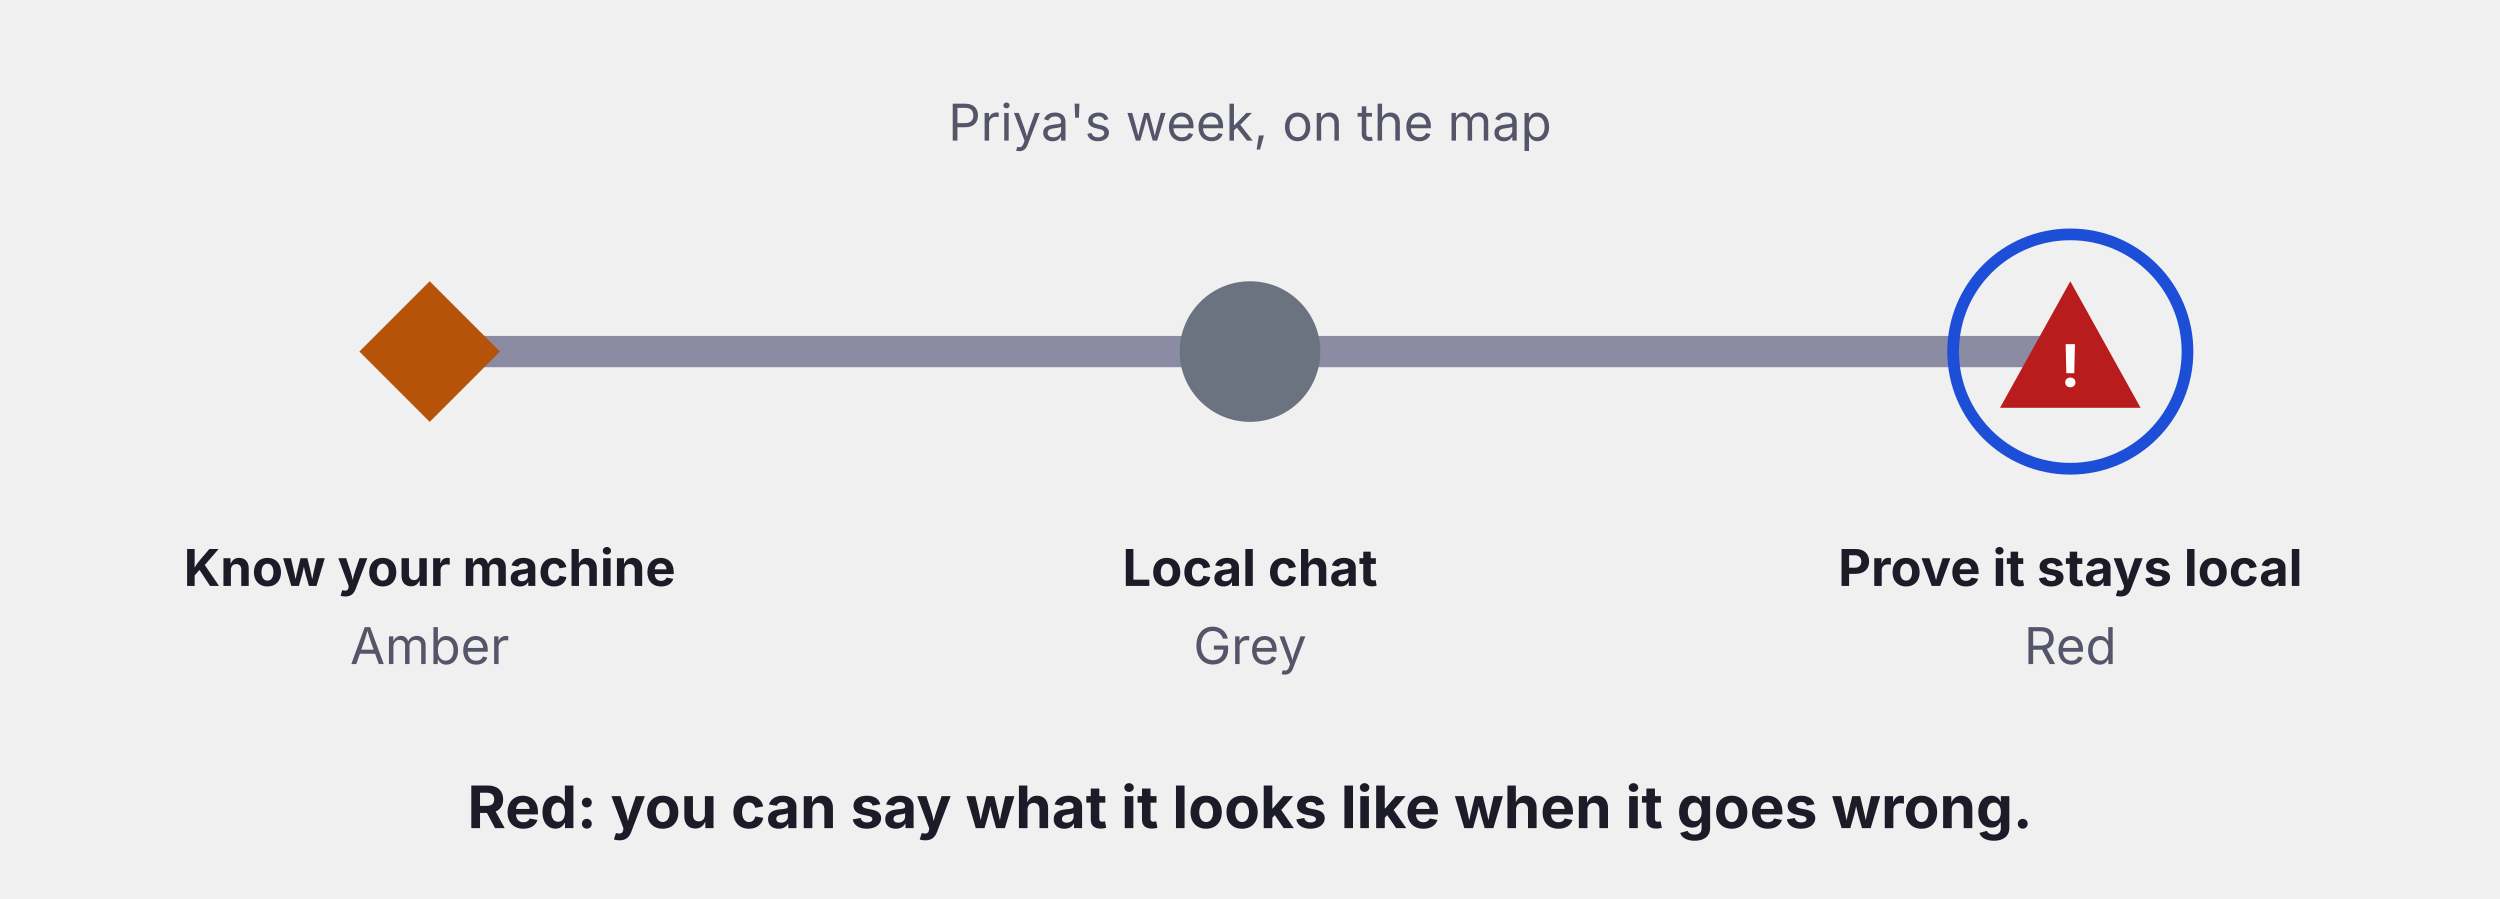
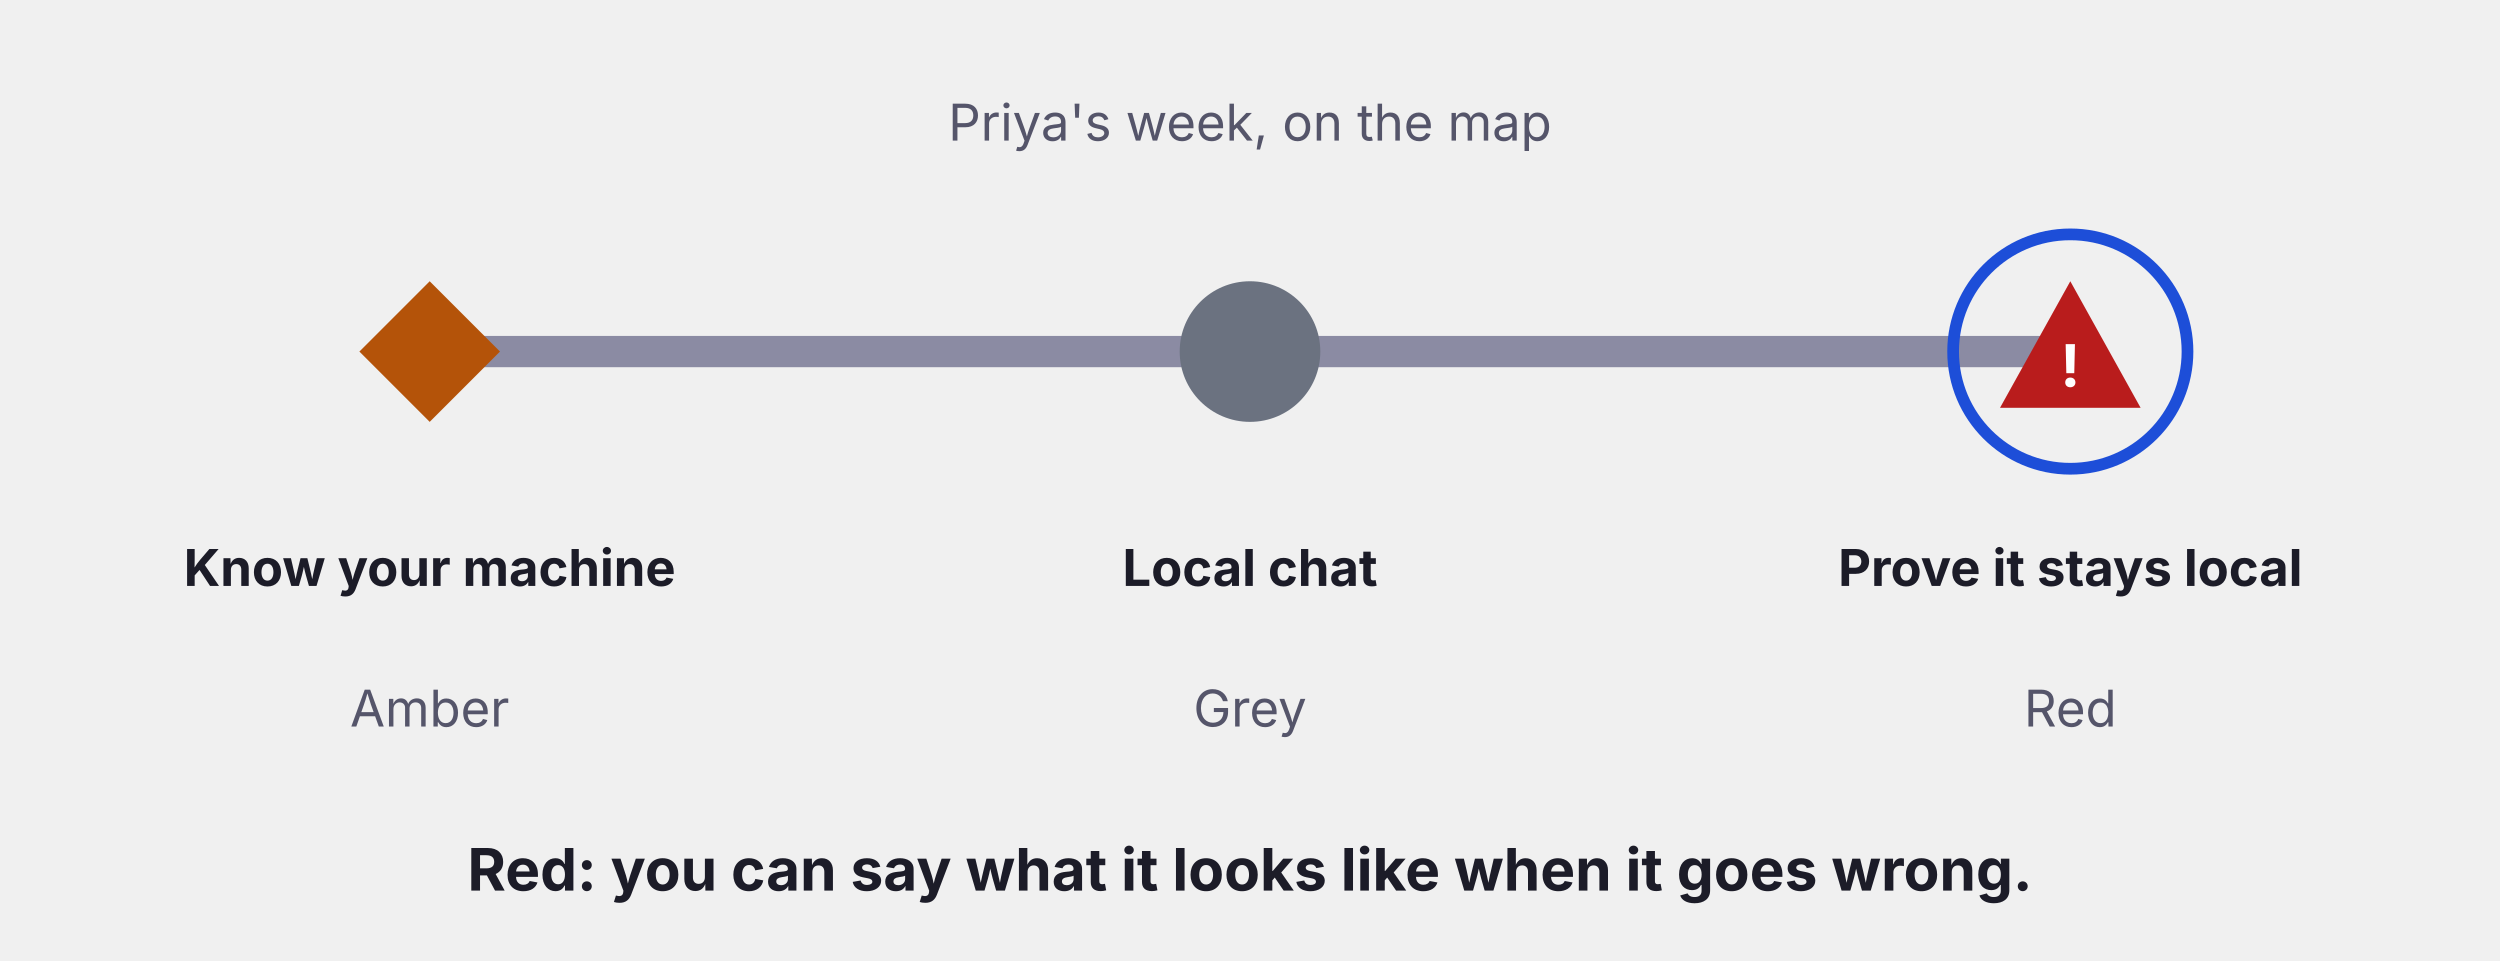
- <svg xmlns="http://www.w3.org/2000/svg" viewBox="0 0 640 230" width="640" height="230" font-family="system-ui, -apple-system, Segoe UI, sans-serif" class="fig" data-figure="three-stations">
+ <svg xmlns="http://www.w3.org/2000/svg" viewBox="0 0 640 246" width="640" height="246" font-family="system-ui, -apple-system, Segoe UI, sans-serif" class="fig" data-figure="three-stations">
  <line x1="110" y1="90" x2="530" y2="90" class="fig-line-stroke" stroke="#8b8ba3" stroke-width="8" stroke-linecap="round" />
  <polygon points="110,72 128,90 110,108 92,90" class="fig-crit coach-crit--amber" fill="#b45309" data-station="machine" />
  <text x="110" y="150" font-size="13" text-anchor="middle" class="fig-ink" fill="#1c1c28" font-weight="bold">Know your machine</text>
-   <text x="110" y="170" font-size="13" text-anchor="middle" class="fig-muted" fill="#55556a">Amber</text>
+   <text x="110" y="186" font-size="13" text-anchor="middle" class="fig-muted" fill="#55556a">Amber</text>
  <circle cx="320" cy="90" r="18" class="fig-crit coach-crit--grey" fill="#6b7280" data-station="localchat" />
  <text x="320" y="150" font-size="13" text-anchor="middle" class="fig-ink" fill="#1c1c28" font-weight="bold">Local chat</text>
-   <text x="320" y="170" font-size="13" text-anchor="middle" class="fig-muted" fill="#55556a">Grey</text>
+   <text x="320" y="186" font-size="13" text-anchor="middle" class="fig-muted" fill="#55556a">Grey</text>
  <circle cx="530" cy="90" r="30" class="fig-accent-stroke" fill="none" stroke="#1d4ed8" stroke-width="3" />
  <polygon points="530,72 548,104.4 512,104.4" class="fig-crit coach-crit--red" fill="#b91c1c" data-station="prove" />
  <text x="530" y="99" font-size="15" text-anchor="middle" class="fig-on-crit" fill="#ffffff" font-weight="bold">!</text>
  <text x="530" y="150" font-size="13" text-anchor="middle" class="fig-ink" fill="#1c1c28" font-weight="bold">Prove it stays local</text>
-   <text x="530" y="170" font-size="13" text-anchor="middle" class="fig-muted" fill="#55556a">Red</text>
-   <text x="320" y="212" font-size="15" text-anchor="middle" class="fig-ink fig-result" fill="#1c1c28" font-weight="bold">Red: you can say what it looks like when it goes wrong.</text>
+   <text x="530" y="186" font-size="13" text-anchor="middle" class="fig-muted" fill="#55556a">Red</text>
+   <text x="320" y="228" font-size="15" text-anchor="middle" class="fig-ink fig-result" fill="#1c1c28" font-weight="bold">Red: you can say what it looks like when it goes wrong.</text>
  <text x="320" y="36" font-size="13" text-anchor="middle" class="fig-muted" fill="#55556a">Priya's week, on the map</text>
</svg>
